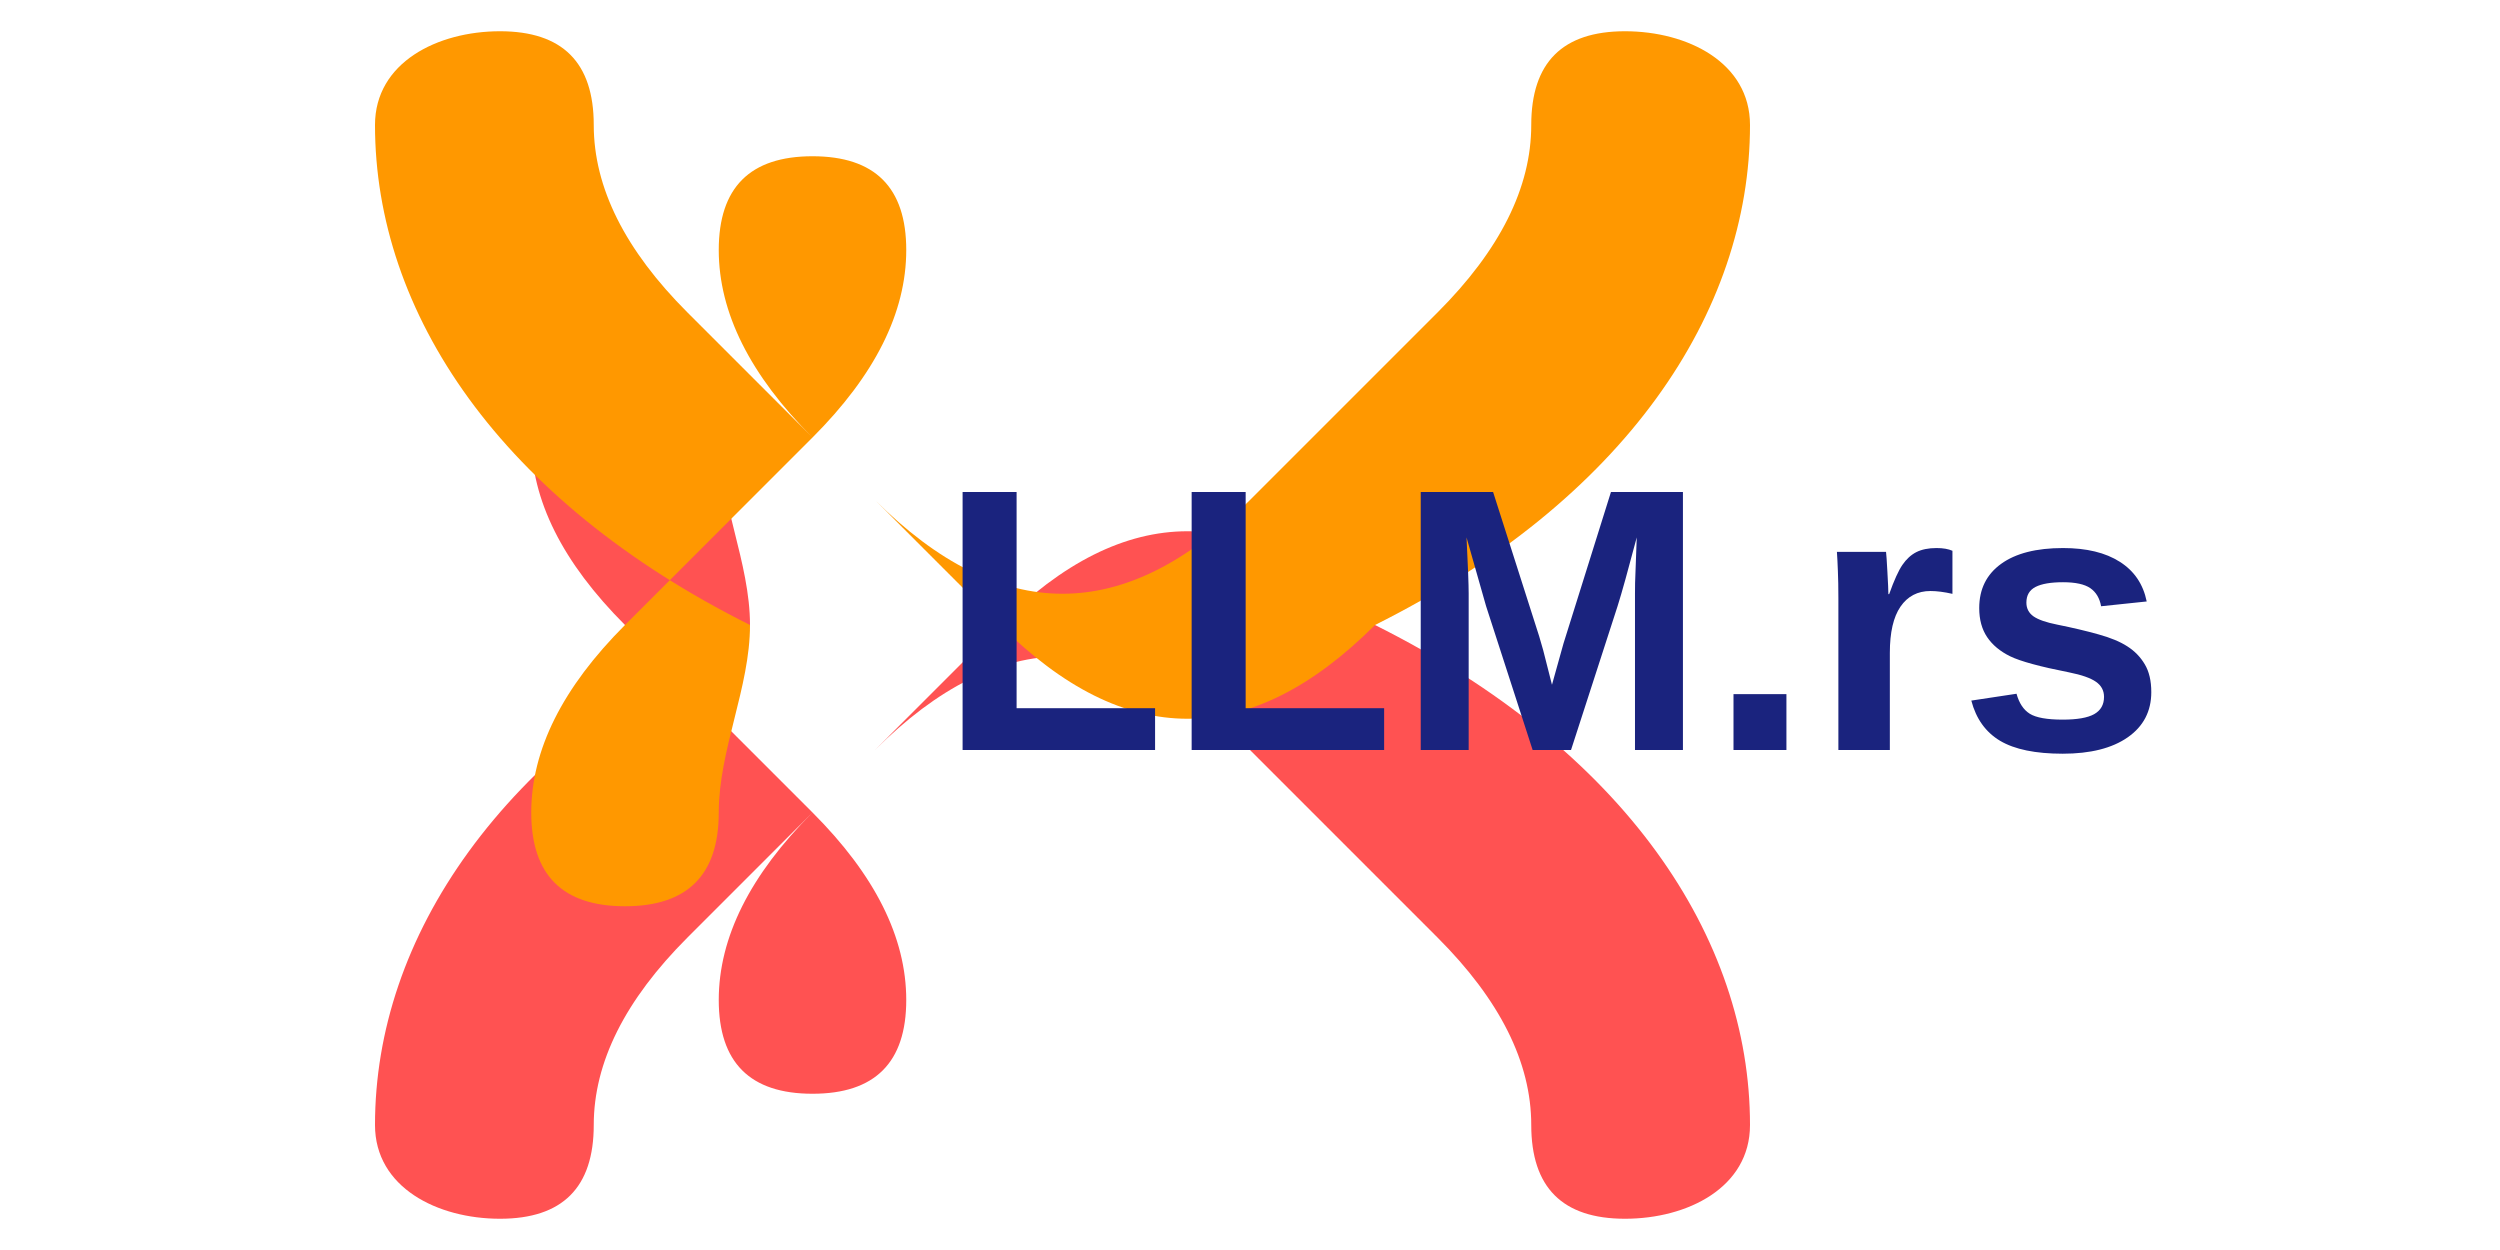
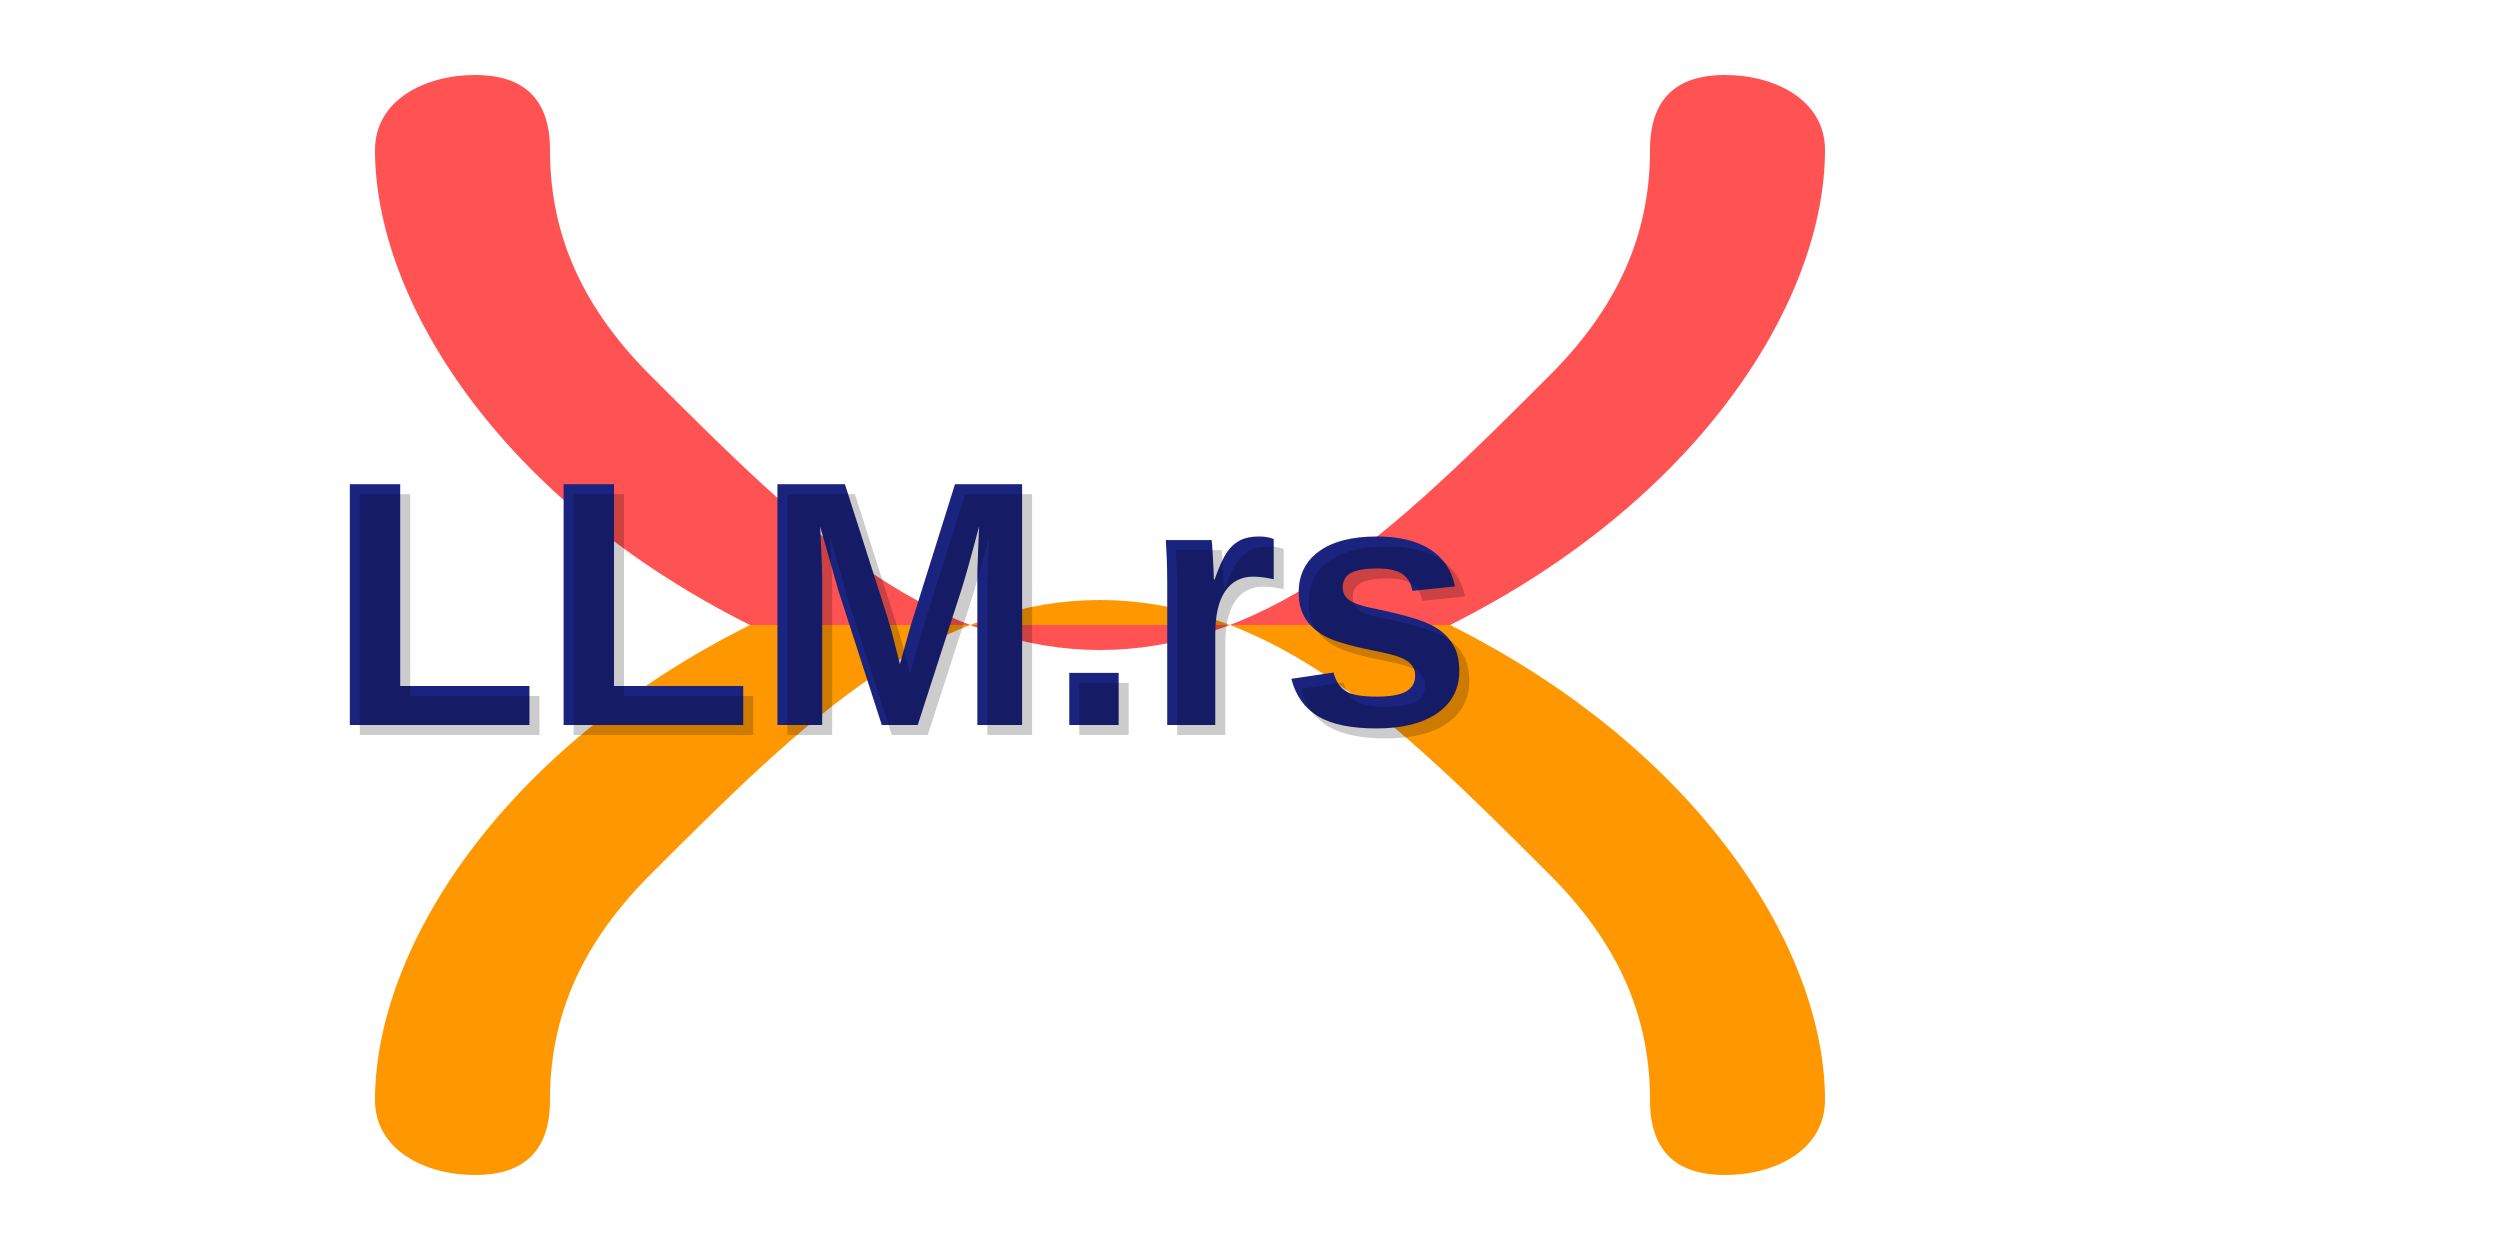
- <svg xmlns="http://www.w3.org/2000/svg" viewBox="0 0 400 200">
-   <path d="M120 100 C80 120 60 150 60 180 C60 190 70 195 80 195 C90 195 95 190 95 180 C95 170 100 160 110 150 C120 140 130 130 140 120 C150 110 160 105 170 105 C180 105 190 110 200 120 C210 130 220 140 230 150 C240 160 245 170 245 180 C245 190 250 195 260 195 C270 195 280 190 280 180 C280 150 260 120 220 100 C210 90 200 85 190 85 C180 85 170 90 160 100 C150 110 140 120 130 130 C120 140 115 150 115 160 C115 170 120 175 130 175 C140 175 145 170 145 160 C145 150 140 140 130 130 C120 120 110 110 100 100 C90 90 85 80 85 70 C85 60 90 55 100 55 C110 55 115 60 115 70 C115 80 120 90 120 100 Z" fill="#FF5252" />
-   <path d="M120 100 C80 80 60 50 60 20 C60 10 70 5 80 5 C90 5 95 10 95 20 C95 30 100 40 110 50 C120 60 130 70 140 80 C150 90 160 95 170 95 C180 95 190 90 200 80 C210 70 220 60 230 50 C240 40 245 30 245 20 C245 10 250 5 260 5 C270 5 280 10 280 20 C280 50 260 80 220 100 C210 110 200 115 190 115 C180 115 170 110 160 100 C150 90 140 80 130 70 C120 60 115 50 115 40 C115 30 120 25 130 25 C140 25 145 30 145 40 C145 50 140 60 130 70 C120 80 110 90 100 100 C90 110 85 120 85 130 C85 140 90 145 100 145 C110 145 115 140 115 130 C115 120 120 110 120 100 Z" fill="#FF9800" />
-   <text x="150" y="120" font-family="Arial, sans-serif" font-size="60" font-weight="bold" fill="#1A237E">LLM.rs</text>
+ <svg xmlns="http://www.w3.org/2000/svg" viewBox="0 0 500 250">
+   <path d="M150 125 C100 150 75 190 75 220 C75 230 85 235 95 235 C105 235 110 230 110 220 C110 205 115 190 130 175 C145 160 160 145 175 135 C190 125 205 120 220 120 C235 120 250 125 265 135 C280 145 295 160 310 175 C325 190 330 205 330 220 C330 230 335 235 345 235 C355 235 365 230 365 220 C365 190 340 150 290 125" fill="#FF9800" />
+   <path d="M150 125 C100 100 75 60 75 30 C75 20 85 15 95 15 C105 15 110 20 110 30 C110 45 115 60 130 75 C145 90 160 105 175 115 C190 125 205 130 220 130 C235 130 250 125 265 115 C280 105 295 90 310 75 C325 60 330 45 330 30 C330 20 335 15 345 15 C355 15 365 20 365 30 C365 60 340 100 290 125" fill="#FF5252" />
+   <text x="180" y="145" font-family="Arial, sans-serif" font-size="70" font-weight="bold" fill="#1A237E" text-anchor="middle">
+     <tspan>LLM.rs</tspan>
+   </text>
+   <text x="182" y="147" font-family="Arial, sans-serif" font-size="70" font-weight="bold" fill="rgba(0,0,0,0.2)" text-anchor="middle">
+     <tspan>LLM.rs</tspan>
+   </text>
</svg>
